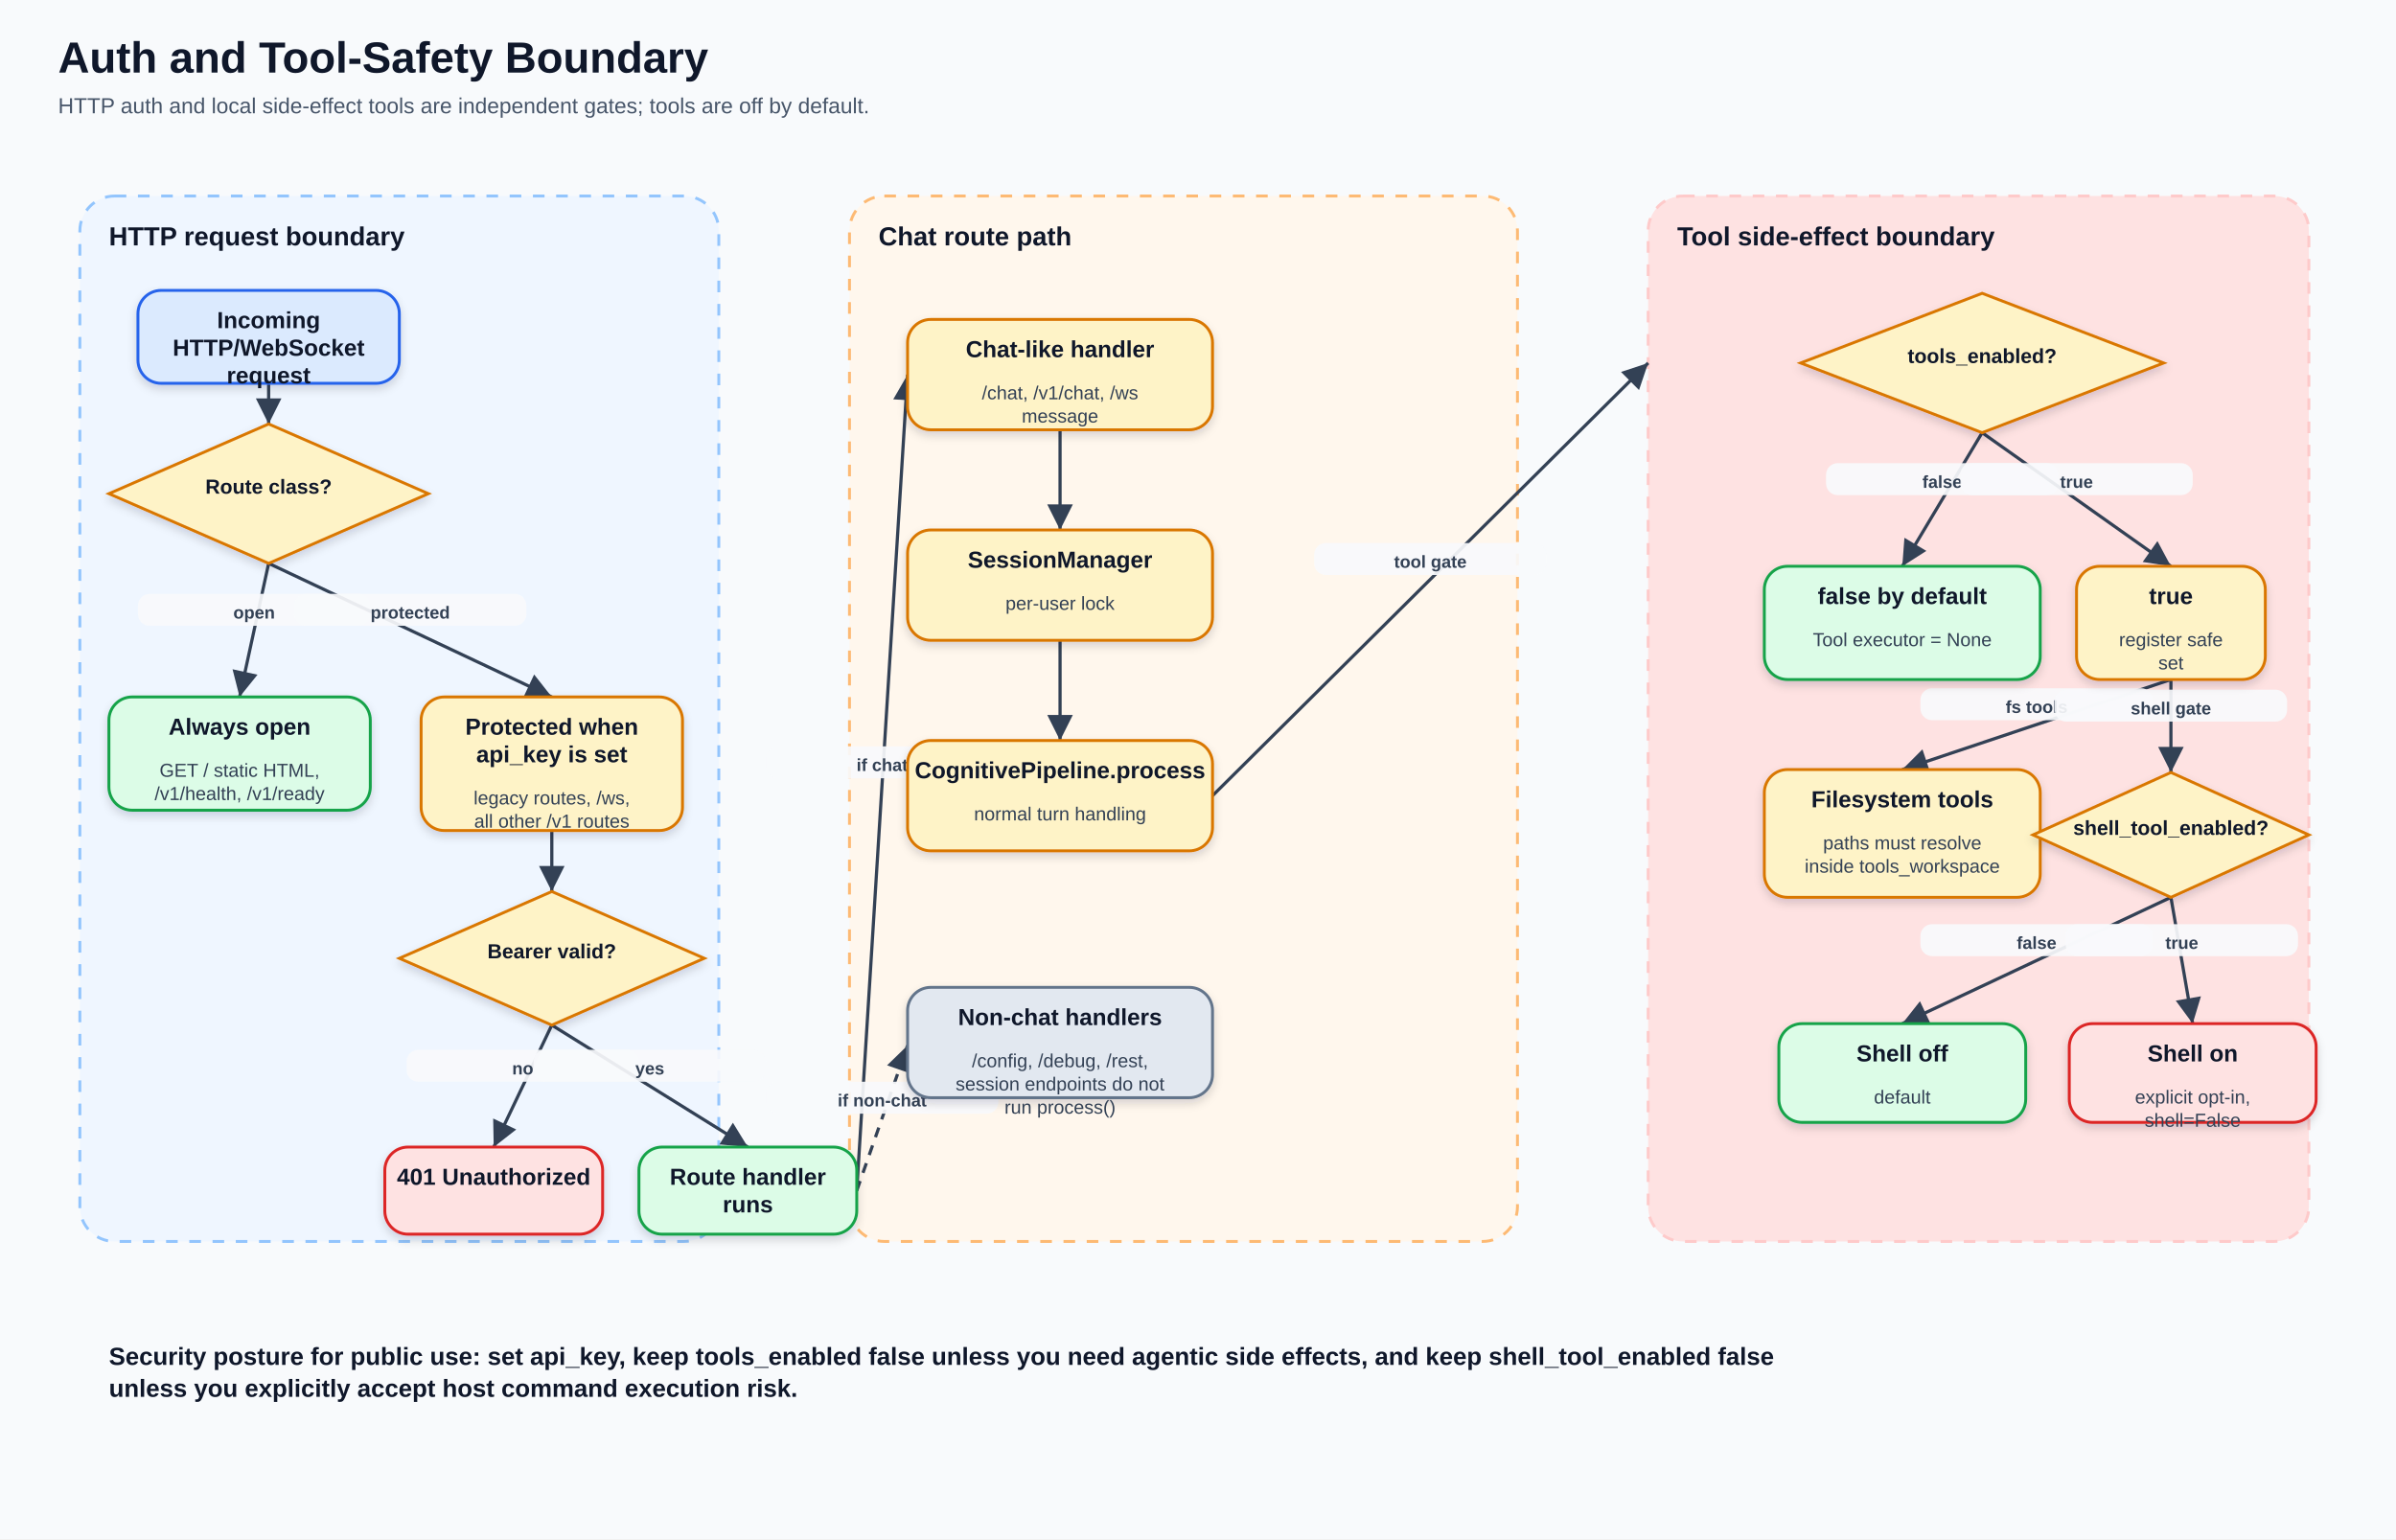
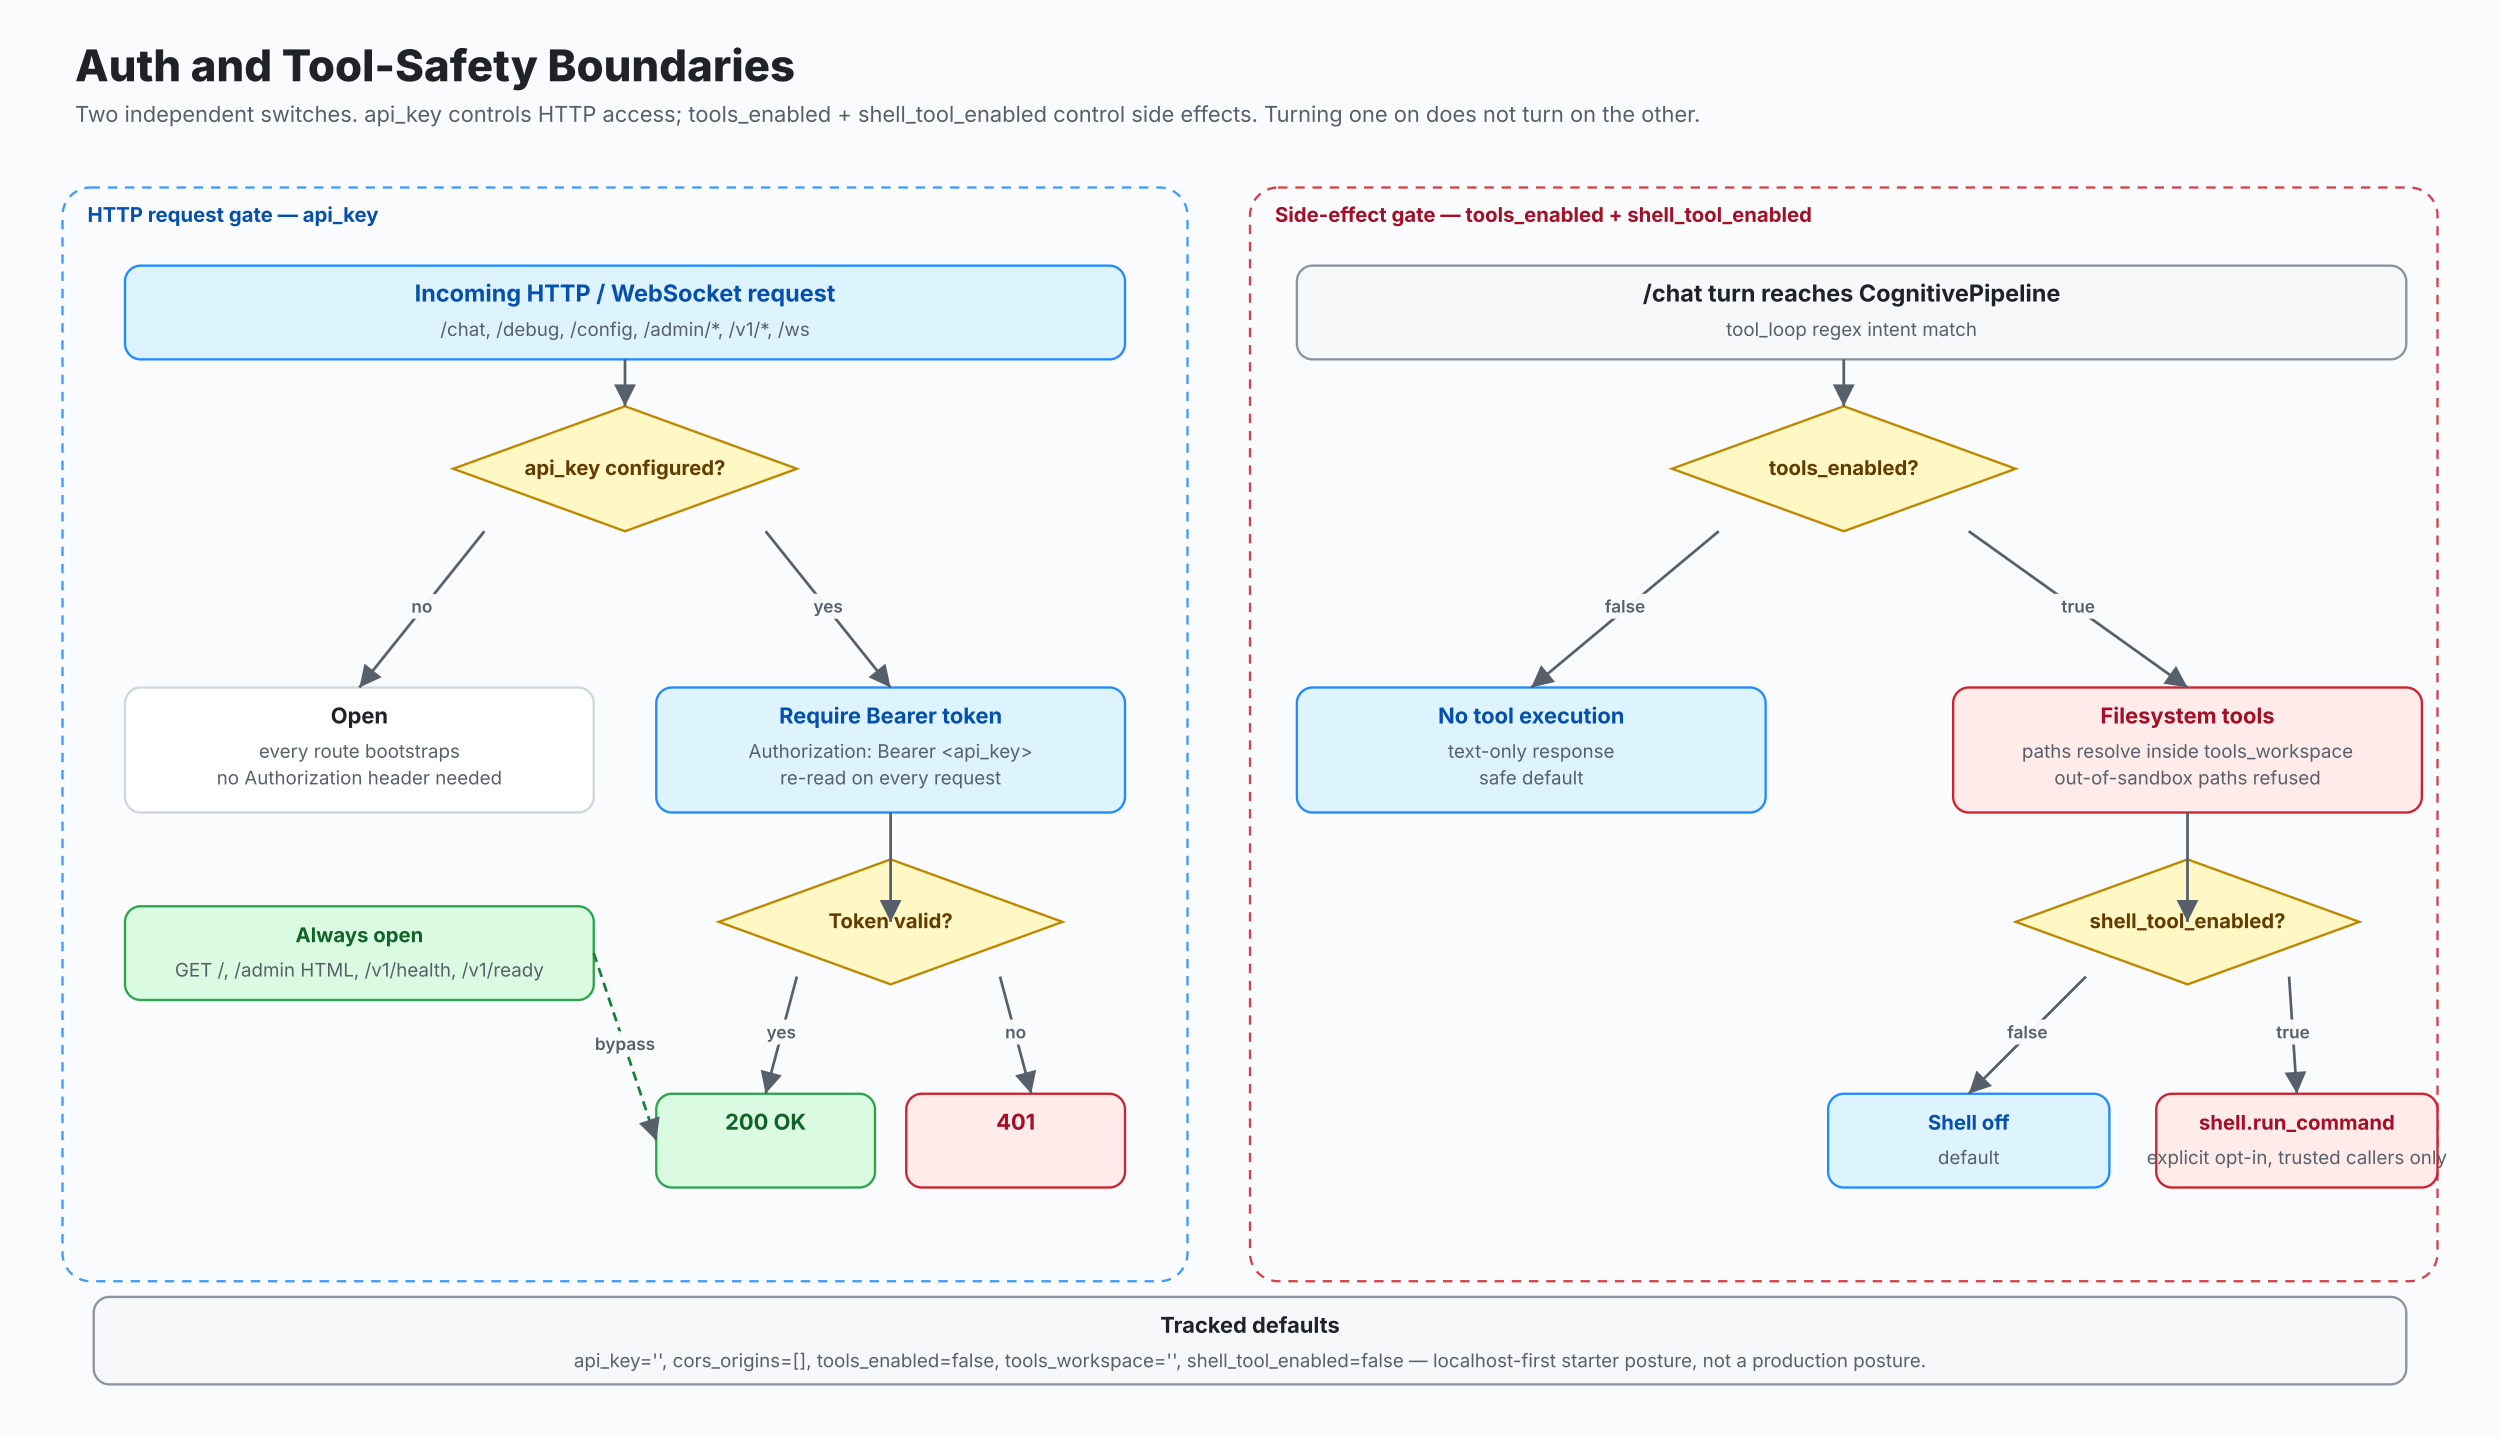
- <svg xmlns="http://www.w3.org/2000/svg" width="1650" height="1060" viewBox="0 0 1650 1060" role="img" aria-labelledby="title desc">
+ <svg xmlns="http://www.w3.org/2000/svg" width="1600" height="920" viewBox="0 0 1600 920" role="img" aria-labelledby="title desc">
  <defs>
-     <marker id="arrow" markerWidth="12" markerHeight="12" refX="10" refY="6" orient="auto" markerUnits="strokeWidth">
-       <path d="M2,2 L10,6 L2,10 Z" fill="#334155" />
+     <marker id="arrowhead" markerWidth="10" markerHeight="10" refX="9" refY="5" orient="auto" markerUnits="strokeWidth">
+       <path d="M1,1 L9,5 L1,9 Z" fill="#57606a" />
    </marker>
-     <filter id="shadow" x="-10%" y="-10%" width="120%" height="130%">
-       <feDropShadow dx="0" dy="3" stdDeviation="3" flood-color="#0f172a" flood-opacity="0.16" />
-     </filter>
-     <style>
-     .title { font-family: 'Segoe UI', Arial, sans-serif; font-size: 30px; font-weight: 800; fill: #0f172a; }
-     .subtitle { font-family: 'Segoe UI', Arial, sans-serif; font-size: 15px; fill: #475569; }
-     .group-title { font-family: 'Segoe UI', Arial, sans-serif; font-size: 18px; font-weight: 800; fill: #0f172a; }
-     .box-title { font-family: 'Segoe UI', Arial, sans-serif; font-weight: 800; fill: #0f172a; }
-     .box-body { font-family: 'Segoe UI', Arial, sans-serif; fill: #334155; }
-     .edge-label { font-family: 'Segoe UI', Arial, sans-serif; font-size: 12px; font-weight: 700; fill: #334155; }
-     .plain { font-family: 'Segoe UI', Arial, sans-serif; }
-   </style>
  </defs>
-   <rect width="100%" height="100%" fill="#f8fafc" />
-   <text x="40" y="50" class="title">Auth and Tool-Safety Boundary</text>
-   <text x="40" y="78" class="subtitle">HTTP auth and local side-effect tools are independent gates; tools are off by default.</text>
-   <rect x="55" y="135" width="440" height="720" rx="24" fill="#eff6ff" stroke="#93c5fd" stroke-width="2" stroke-dasharray="8 8" />
-   <text x="75" y="169" class="group-title">HTTP request boundary</text>
-   <rect x="585" y="135" width="460" height="720" rx="24" fill="#fff7ed" stroke="#fdba74" stroke-width="2" stroke-dasharray="8 8" />
-   <text x="605" y="169" class="group-title">Chat route path</text>
-   <rect x="1135" y="135" width="455" height="720" rx="24" fill="#fee2e2" stroke="#fecaca" stroke-width="2" stroke-dasharray="8 8" />
-   <text x="1155" y="169" class="group-title">Tool side-effect boundary</text>
-   <path d="M185,264 L185,292" fill="none" stroke="#334155" stroke-width="2.2" marker-end="url(#arrow)" />
-   <path d="M185,388 L165,480" fill="none" stroke="#334155" stroke-width="2.2" marker-end="url(#arrow)" />
-   <rect x="95.0" y="409.0" width="160" height="22" rx="8" fill="#f8fafc" opacity="0.92" />
-   <text x="175.0" y="426.0" text-anchor="middle" class="edge-label">open</text>
-   <path d="M185,388 L380,480" fill="none" stroke="#334155" stroke-width="2.2" marker-end="url(#arrow)" />
-   <rect x="202.5" y="409.0" width="160" height="22" rx="8" fill="#f8fafc" opacity="0.92" />
-   <text x="282.5" y="426.0" text-anchor="middle" class="edge-label">protected</text>
-   <path d="M380,572 L380,614" fill="none" stroke="#334155" stroke-width="2.2" marker-end="url(#arrow)" />
-   <path d="M380,706 L340,790" fill="none" stroke="#334155" stroke-width="2.2" marker-end="url(#arrow)" />
-   <rect x="280.0" y="723.0" width="160" height="22" rx="8" fill="#f8fafc" opacity="0.92" />
-   <text x="360.0" y="740.0" text-anchor="middle" class="edge-label">no</text>
-   <path d="M380,706 L515,790" fill="none" stroke="#334155" stroke-width="2.2" marker-end="url(#arrow)" />
-   <rect x="367.5" y="723.0" width="160" height="22" rx="8" fill="#f8fafc" opacity="0.92" />
-   <text x="447.5" y="740.0" text-anchor="middle" class="edge-label">yes</text>
-   <path d="M590,820 L625,258" fill="none" stroke="#334155" stroke-width="2.2" marker-end="url(#arrow)" />
-   <rect x="527.5" y="514.0" width="160" height="22" rx="8" fill="#f8fafc" opacity="0.92" />
-   <text x="607.5" y="531.0" text-anchor="middle" class="edge-label">if chat</text>
-   <path d="M590,820 L625,720" fill="none" stroke="#334155" stroke-width="2.2" marker-end="url(#arrow)" stroke-dasharray="7 6" />
-   <rect x="527.5" y="745.0" width="160" height="22" rx="8" fill="#f8fafc" opacity="0.92" />
-   <text x="607.5" y="762.0" text-anchor="middle" class="edge-label">if non-chat</text>
-   <path d="M730,296 L730,365" fill="none" stroke="#334155" stroke-width="2.2" marker-end="url(#arrow)" />
-   <path d="M730,441 L730,510" fill="none" stroke="#334155" stroke-width="2.2" marker-end="url(#arrow)" />
-   <path d="M835,548 L1135,250" fill="none" stroke="#334155" stroke-width="2.2" marker-end="url(#arrow)" />
-   <rect x="905.0" y="374.0" width="160" height="22" rx="8" fill="#f8fafc" opacity="0.92" />
-   <text x="985.0" y="391.0" text-anchor="middle" class="edge-label">tool gate</text>
-   <path d="M1365,298 L1310,390" fill="none" stroke="#334155" stroke-width="2.2" marker-end="url(#arrow)" />
-   <rect x="1257.5" y="319.0" width="160" height="22" rx="8" fill="#f8fafc" opacity="0.92" />
-   <text x="1337.5" y="336.0" text-anchor="middle" class="edge-label">false</text>
-   <path d="M1365,298 L1495,390" fill="none" stroke="#334155" stroke-width="2.2" marker-end="url(#arrow)" />
-   <rect x="1350.0" y="319.0" width="160" height="22" rx="8" fill="#f8fafc" opacity="0.92" />
-   <text x="1430.0" y="336.0" text-anchor="middle" class="edge-label">true</text>
-   <path d="M1495,468 L1310,530" fill="none" stroke="#334155" stroke-width="2.2" marker-end="url(#arrow)" />
-   <rect x="1322.5" y="474.0" width="160" height="22" rx="8" fill="#f8fafc" opacity="0.92" />
-   <text x="1402.5" y="491.0" text-anchor="middle" class="edge-label">fs tools</text>
-   <path d="M1495,468 L1495,532" fill="none" stroke="#334155" stroke-width="2.2" marker-end="url(#arrow)" />
-   <rect x="1415.0" y="475.0" width="160" height="22" rx="8" fill="#f8fafc" opacity="0.92" />
-   <text x="1495.0" y="492.0" text-anchor="middle" class="edge-label">shell gate</text>
-   <path d="M1495,618 L1310,705" fill="none" stroke="#334155" stroke-width="2.2" marker-end="url(#arrow)" />
-   <rect x="1322.5" y="636.5" width="160" height="22" rx="8" fill="#f8fafc" opacity="0.92" />
-   <text x="1402.5" y="653.5" text-anchor="middle" class="edge-label">false</text>
-   <path d="M1495,618 L1510,705" fill="none" stroke="#334155" stroke-width="2.2" marker-end="url(#arrow)" />
-   <rect x="1422.5" y="636.5" width="160" height="22" rx="8" fill="#f8fafc" opacity="0.92" />
-   <text x="1502.5" y="653.5" text-anchor="middle" class="edge-label">true</text>
-   <rect x="95" y="200" width="180" height="64" rx="16" fill="#dbeafe" stroke="#2563eb" stroke-width="2" filter="url(#shadow)" />
-   <text x="185.0" y="226" text-anchor="middle" class="box-title" style="font-size:16px">Incoming</text>
-   <text x="185.0" y="245" text-anchor="middle" class="box-title" style="font-size:16px">HTTP/WebSocket</text>
-   <text x="185.0" y="264" text-anchor="middle" class="box-title" style="font-size:16px">request</text>
-   <polygon points="185,292.0 295.0,340 185,388.0 75.0,340" fill="#fef3c7" stroke="#d97706" stroke-width="2" filter="url(#shadow)" />
-   <text x="185" y="340" text-anchor="middle" class="box-title" style="font-size:14px">Route class?</text>
-   <rect x="75" y="480" width="180" height="78" rx="16" fill="#dcfce7" stroke="#16a34a" stroke-width="2" filter="url(#shadow)" />
-   <text x="165.0" y="506" text-anchor="middle" class="box-title" style="font-size:16px">Always open</text>
-   <text x="165.0" y="535" text-anchor="middle" class="box-body" style="font-size:13px">GET / static HTML,</text>
-   <text x="165.0" y="551" text-anchor="middle" class="box-body" style="font-size:13px">/v1/health, /v1/ready</text>
-   <rect x="290" y="480" width="180" height="92" rx="16" fill="#fef3c7" stroke="#d97706" stroke-width="2" filter="url(#shadow)" />
-   <text x="380.0" y="506" text-anchor="middle" class="box-title" style="font-size:16px">Protected when</text>
-   <text x="380.0" y="525" text-anchor="middle" class="box-title" style="font-size:16px">api_key is set</text>
-   <text x="380.0" y="554" text-anchor="middle" class="box-body" style="font-size:13px">legacy routes, /ws,</text>
-   <text x="380.0" y="570" text-anchor="middle" class="box-body" style="font-size:13px">all other /v1 routes</text>
-   <polygon points="380,614.0 485.0,660 380,706.0 275.0,660" fill="#fef3c7" stroke="#d97706" stroke-width="2" filter="url(#shadow)" />
-   <text x="380" y="660" text-anchor="middle" class="box-title" style="font-size:14px">Bearer valid?</text>
-   <rect x="265" y="790" width="150" height="60" rx="16" fill="#fee2e2" stroke="#dc2626" stroke-width="2" filter="url(#shadow)" />
-   <text x="340.0" y="816" text-anchor="middle" class="box-title" style="font-size:16px">401 Unauthorized</text>
-   <rect x="440" y="790" width="150" height="60" rx="16" fill="#dcfce7" stroke="#16a34a" stroke-width="2" filter="url(#shadow)" />
-   <text x="515.0" y="816" text-anchor="middle" class="box-title" style="font-size:16px">Route handler</text>
-   <text x="515.0" y="835" text-anchor="middle" class="box-title" style="font-size:16px">runs</text>
-   <rect x="625" y="220" width="210" height="76" rx="16" fill="#fef3c7" stroke="#d97706" stroke-width="2" filter="url(#shadow)" />
-   <text x="730.0" y="246" text-anchor="middle" class="box-title" style="font-size:16px">Chat-like handler</text>
-   <text x="730.0" y="275" text-anchor="middle" class="box-body" style="font-size:13px">/chat, /v1/chat, /ws</text>
-   <text x="730.0" y="291" text-anchor="middle" class="box-body" style="font-size:13px">message</text>
-   <rect x="625" y="365" width="210" height="76" rx="16" fill="#fef3c7" stroke="#d97706" stroke-width="2" filter="url(#shadow)" />
-   <text x="730.0" y="391" text-anchor="middle" class="box-title" style="font-size:16px">SessionManager</text>
-   <text x="730.0" y="420" text-anchor="middle" class="box-body" style="font-size:13px">per-user lock</text>
-   <rect x="625" y="510" width="210" height="76" rx="16" fill="#fef3c7" stroke="#d97706" stroke-width="2" filter="url(#shadow)" />
-   <text x="730.0" y="536" text-anchor="middle" class="box-title" style="font-size:16px">CognitivePipeline.process</text>
-   <text x="730.0" y="565" text-anchor="middle" class="box-body" style="font-size:13px">normal turn handling</text>
-   <rect x="625" y="680" width="210" height="76" rx="16" fill="#e2e8f0" stroke="#64748b" stroke-width="2" filter="url(#shadow)" />
-   <text x="730.0" y="706" text-anchor="middle" class="box-title" style="font-size:16px">Non-chat handlers</text>
-   <text x="730.0" y="735" text-anchor="middle" class="box-body" style="font-size:13px">/config, /debug, /rest,</text>
-   <text x="730.0" y="751" text-anchor="middle" class="box-body" style="font-size:13px">session endpoints do not</text>
-   <text x="730.0" y="767" text-anchor="middle" class="box-body" style="font-size:13px">run process()</text>
-   <polygon points="1365,202.0 1490.0,250 1365,298.0 1240.0,250" fill="#fef3c7" stroke="#d97706" stroke-width="2" filter="url(#shadow)" />
-   <text x="1365" y="250" text-anchor="middle" class="box-title" style="font-size:14px">tools_enabled?</text>
-   <rect x="1215" y="390" width="190" height="78" rx="16" fill="#dcfce7" stroke="#16a34a" stroke-width="2" filter="url(#shadow)" />
-   <text x="1310.0" y="416" text-anchor="middle" class="box-title" style="font-size:16px">false by default</text>
-   <text x="1310.0" y="445" text-anchor="middle" class="box-body" style="font-size:13px">Tool executor = None</text>
-   <rect x="1430" y="390" width="130" height="78" rx="16" fill="#fef3c7" stroke="#d97706" stroke-width="2" filter="url(#shadow)" />
-   <text x="1495.0" y="416" text-anchor="middle" class="box-title" style="font-size:16px">true</text>
-   <text x="1495.0" y="445" text-anchor="middle" class="box-body" style="font-size:13px">register safe</text>
-   <text x="1495.0" y="461" text-anchor="middle" class="box-body" style="font-size:13px">set</text>
-   <rect x="1215" y="530" width="190" height="88" rx="16" fill="#fef3c7" stroke="#d97706" stroke-width="2" filter="url(#shadow)" />
-   <text x="1310.0" y="556" text-anchor="middle" class="box-title" style="font-size:16px">Filesystem tools</text>
-   <text x="1310.0" y="585" text-anchor="middle" class="box-body" style="font-size:13px">paths must resolve</text>
-   <text x="1310.0" y="601" text-anchor="middle" class="box-body" style="font-size:13px">inside tools_workspace</text>
-   <polygon points="1495,532.0 1590.0,575 1495,618.0 1400.0,575" fill="#fef3c7" stroke="#d97706" stroke-width="2" filter="url(#shadow)" />
-   <text x="1495" y="575" text-anchor="middle" class="box-title" style="font-size:14px">shell_tool_enabled?</text>
-   <rect x="1225" y="705" width="170" height="68" rx="16" fill="#dcfce7" stroke="#16a34a" stroke-width="2" filter="url(#shadow)" />
-   <text x="1310.0" y="731" text-anchor="middle" class="box-title" style="font-size:16px">Shell off</text>
-   <text x="1310.0" y="760" text-anchor="middle" class="box-body" style="font-size:13px">default</text>
-   <rect x="1425" y="705" width="170" height="68" rx="16" fill="#fee2e2" stroke="#dc2626" stroke-width="2" filter="url(#shadow)" />
-   <text x="1510.0" y="731" text-anchor="middle" class="box-title" style="font-size:16px">Shell on</text>
-   <text x="1510.0" y="760" text-anchor="middle" class="box-body" style="font-size:13px">explicit opt-in,</text>
-   <text x="1510.0" y="776" text-anchor="middle" class="box-body" style="font-size:13px">shell=False</text>
-   <text x="75" y="940" text-anchor="start" fill="#0f172a" font-size="17" font-weight="700" class="plain">Security posture for public use: set api_key, keep tools_enabled false unless you need agentic side effects, and keep shell_tool_enabled false</text>
-   <text x="75" y="962" text-anchor="start" fill="#0f172a" font-size="17" font-weight="700" class="plain">unless you explicitly accept host command execution risk.</text>
+   <rect width="100%" height="100%" fill="#fafbfc" />
+   <text x="48" y="52" text-anchor="start" font-family="'Inter', 'Segoe UI', -apple-system, BlinkMacSystemFont, Arial, sans-serif" font-size="28" font-weight="800" fill="#1f2328">Auth and Tool-Safety Boundaries</text>
+   <text x="48" y="78" text-anchor="start" font-family="'Inter', 'Segoe UI', -apple-system, BlinkMacSystemFont, Arial, sans-serif" font-size="14" font-weight="400" fill="#57606a">Two independent switches. api_key controls HTTP access; tools_enabled + shell_tool_enabled control side effects. Turning one on does not turn on the other.</text>
+   <rect x="40" y="120" width="720" height="700" rx="18" fill="none" stroke="#218bff" stroke-width="1.5" stroke-dasharray="6 5" opacity="0.85" />
+   <text x="56" y="142" text-anchor="start" font-family="'Inter', 'Segoe UI', -apple-system, BlinkMacSystemFont, Arial, sans-serif" font-size="13" font-weight="700" fill="#0550ae">HTTP request gate — api_key</text>
+   <rect x="800" y="120" width="760" height="700" rx="18" fill="none" stroke="#cf222e" stroke-width="1.5" stroke-dasharray="6 5" opacity="0.85" />
+   <text x="816" y="142" text-anchor="start" font-family="'Inter', 'Segoe UI', -apple-system, BlinkMacSystemFont, Arial, sans-serif" font-size="13" font-weight="700" fill="#a40e26">Side-effect gate — tools_enabled + shell_tool_enabled</text>
+   <rect x="80" y="170" width="640" height="60" rx="10" fill="#ddf4ff" stroke="#218bff" stroke-width="1.5" />
+   <text x="400.0" y="193" text-anchor="middle" font-family="'Inter', 'Segoe UI', -apple-system, BlinkMacSystemFont, Arial, sans-serif" font-size="15" font-weight="700" fill="#0550ae">Incoming HTTP / WebSocket request</text>
+   <text x="400.0" y="215" text-anchor="middle" font-family="'Inter', 'Segoe UI', -apple-system, BlinkMacSystemFont, Arial, sans-serif" font-size="12" font-weight="400" fill="#57606a">/chat, /debug, /config, /admin/*, /v1/*, /ws</text>
+   <polygon points="400,260.0 510.0,300 400,340.0 290.0,300" fill="#fff8c5" stroke="#bf8700" stroke-width="1.5" />
+   <text x="400" y="304" text-anchor="middle" font-family="'Inter', 'Segoe UI', -apple-system, BlinkMacSystemFont, Arial, sans-serif" font-size="13" font-weight="700" fill="#633c01">api_key configured?</text>
+   <rect x="80" y="440" width="300" height="80" rx="10" fill="#ffffff" stroke="#d0d7de" stroke-width="1.5" />
+   <text x="230.0" y="463" text-anchor="middle" font-family="'Inter', 'Segoe UI', -apple-system, BlinkMacSystemFont, Arial, sans-serif" font-size="14" font-weight="700" fill="#1f2328">Open</text>
+   <text x="230.0" y="485" text-anchor="middle" font-family="'Inter', 'Segoe UI', -apple-system, BlinkMacSystemFont, Arial, sans-serif" font-size="12" font-weight="400" fill="#57606a">every route bootstraps</text>
+   <text x="230.0" y="502" text-anchor="middle" font-family="'Inter', 'Segoe UI', -apple-system, BlinkMacSystemFont, Arial, sans-serif" font-size="12" font-weight="400" fill="#57606a">no Authorization header needed</text>
+   <rect x="420" y="440" width="300" height="80" rx="10" fill="#ddf4ff" stroke="#218bff" stroke-width="1.5" />
+   <text x="570.0" y="463" text-anchor="middle" font-family="'Inter', 'Segoe UI', -apple-system, BlinkMacSystemFont, Arial, sans-serif" font-size="14" font-weight="700" fill="#0550ae">Require Bearer token</text>
+   <text x="570.0" y="485" text-anchor="middle" font-family="'Inter', 'Segoe UI', -apple-system, BlinkMacSystemFont, Arial, sans-serif" font-size="12" font-weight="400" fill="#57606a">Authorization: Bearer &lt;api_key&gt;</text>
+   <text x="570.0" y="502" text-anchor="middle" font-family="'Inter', 'Segoe UI', -apple-system, BlinkMacSystemFont, Arial, sans-serif" font-size="12" font-weight="400" fill="#57606a">re-read on every request</text>
+   <polygon points="570,550.0 680.0,590 570,630.0 460.0,590" fill="#fff8c5" stroke="#bf8700" stroke-width="1.5" />
+   <text x="570" y="594" text-anchor="middle" font-family="'Inter', 'Segoe UI', -apple-system, BlinkMacSystemFont, Arial, sans-serif" font-size="13" font-weight="700" fill="#633c01">Token valid?</text>
+   <rect x="420" y="700" width="140" height="60" rx="10" fill="#dafbe1" stroke="#2da44e" stroke-width="1.5" />
+   <text x="490.0" y="723" text-anchor="middle" font-family="'Inter', 'Segoe UI', -apple-system, BlinkMacSystemFont, Arial, sans-serif" font-size="14" font-weight="700" fill="#116329">200 OK</text>
+   <rect x="580" y="700" width="140" height="60" rx="10" fill="#ffebe9" stroke="#cf222e" stroke-width="1.5" />
+   <text x="650.0" y="723" text-anchor="middle" font-family="'Inter', 'Segoe UI', -apple-system, BlinkMacSystemFont, Arial, sans-serif" font-size="14" font-weight="700" fill="#a40e26">401</text>
+   <rect x="80" y="580" width="300" height="60" rx="10" fill="#dafbe1" stroke="#2da44e" stroke-width="1.5" />
+   <text x="230.0" y="603" text-anchor="middle" font-family="'Inter', 'Segoe UI', -apple-system, BlinkMacSystemFont, Arial, sans-serif" font-size="13" font-weight="700" fill="#116329">Always open</text>
+   <text x="230.0" y="625" text-anchor="middle" font-family="'Inter', 'Segoe UI', -apple-system, BlinkMacSystemFont, Arial, sans-serif" font-size="12" font-weight="400" fill="#57606a">GET /, /admin HTML, /v1/health, /v1/ready</text>
+   <rect x="830" y="170" width="710" height="60" rx="10" fill="#f6f8fa" stroke="#8c959f" stroke-width="1.5" />
+   <text x="1185.0" y="193" text-anchor="middle" font-family="'Inter', 'Segoe UI', -apple-system, BlinkMacSystemFont, Arial, sans-serif" font-size="15" font-weight="700" fill="#1f2328">/chat turn reaches CognitivePipeline</text>
+   <text x="1185.0" y="215" text-anchor="middle" font-family="'Inter', 'Segoe UI', -apple-system, BlinkMacSystemFont, Arial, sans-serif" font-size="12" font-weight="400" fill="#57606a">tool_loop regex intent match</text>
+   <polygon points="1180,260.0 1290.0,300 1180,340.0 1070.0,300" fill="#fff8c5" stroke="#bf8700" stroke-width="1.5" />
+   <text x="1180" y="304" text-anchor="middle" font-family="'Inter', 'Segoe UI', -apple-system, BlinkMacSystemFont, Arial, sans-serif" font-size="13" font-weight="700" fill="#633c01">tools_enabled?</text>
+   <rect x="830" y="440" width="300" height="80" rx="10" fill="#ddf4ff" stroke="#218bff" stroke-width="1.5" />
+   <text x="980.0" y="463" text-anchor="middle" font-family="'Inter', 'Segoe UI', -apple-system, BlinkMacSystemFont, Arial, sans-serif" font-size="14" font-weight="700" fill="#0550ae">No tool execution</text>
+   <text x="980.0" y="485" text-anchor="middle" font-family="'Inter', 'Segoe UI', -apple-system, BlinkMacSystemFont, Arial, sans-serif" font-size="12" font-weight="400" fill="#57606a">text-only response</text>
+   <text x="980.0" y="502" text-anchor="middle" font-family="'Inter', 'Segoe UI', -apple-system, BlinkMacSystemFont, Arial, sans-serif" font-size="12" font-weight="400" fill="#57606a">safe default</text>
+   <rect x="1250" y="440" width="300" height="80" rx="10" fill="#ffebe9" stroke="#cf222e" stroke-width="1.5" />
+   <text x="1400.0" y="463" text-anchor="middle" font-family="'Inter', 'Segoe UI', -apple-system, BlinkMacSystemFont, Arial, sans-serif" font-size="14" font-weight="700" fill="#a40e26">Filesystem tools</text>
+   <text x="1400.0" y="485" text-anchor="middle" font-family="'Inter', 'Segoe UI', -apple-system, BlinkMacSystemFont, Arial, sans-serif" font-size="12" font-weight="400" fill="#57606a">paths resolve inside tools_workspace</text>
+   <text x="1400.0" y="502" text-anchor="middle" font-family="'Inter', 'Segoe UI', -apple-system, BlinkMacSystemFont, Arial, sans-serif" font-size="12" font-weight="400" fill="#57606a">out-of-sandbox paths refused</text>
+   <polygon points="1400,550.0 1510.0,590 1400,630.0 1290.0,590" fill="#fff8c5" stroke="#bf8700" stroke-width="1.5" />
+   <text x="1400" y="594" text-anchor="middle" font-family="'Inter', 'Segoe UI', -apple-system, BlinkMacSystemFont, Arial, sans-serif" font-size="13" font-weight="700" fill="#633c01">shell_tool_enabled?</text>
+   <rect x="1170" y="700" width="180" height="60" rx="10" fill="#ddf4ff" stroke="#218bff" stroke-width="1.5" />
+   <text x="1260.0" y="723" text-anchor="middle" font-family="'Inter', 'Segoe UI', -apple-system, BlinkMacSystemFont, Arial, sans-serif" font-size="13" font-weight="700" fill="#0550ae">Shell off</text>
+   <text x="1260.0" y="745" text-anchor="middle" font-family="'Inter', 'Segoe UI', -apple-system, BlinkMacSystemFont, Arial, sans-serif" font-size="12" font-weight="400" fill="#57606a">default</text>
+   <rect x="1380" y="700" width="180" height="60" rx="10" fill="#ffebe9" stroke="#cf222e" stroke-width="1.5" />
+   <text x="1470.0" y="723" text-anchor="middle" font-family="'Inter', 'Segoe UI', -apple-system, BlinkMacSystemFont, Arial, sans-serif" font-size="13" font-weight="700" fill="#a40e26">shell.run_command</text>
+   <text x="1470.0" y="745" text-anchor="middle" font-family="'Inter', 'Segoe UI', -apple-system, BlinkMacSystemFont, Arial, sans-serif" font-size="12" font-weight="400" fill="#57606a">explicit opt-in, trusted callers only</text>
+   <path d="M400,230 L400,260" fill="none" stroke="#57606a" stroke-width="1.75" marker-end="url(#arrowhead)" />
+   <path d="M310,340 L230,440" fill="none" stroke="#57606a" stroke-width="1.75" marker-end="url(#arrowhead)" />
+   <rect x="259.0" y="380.0" width="22" height="16" rx="4" fill="#fafbfc" opacity="0.95" />
+   <text x="270.0" y="392.0" text-anchor="middle" font-family="'Inter', 'Segoe UI', -apple-system, BlinkMacSystemFont, Arial, sans-serif" font-size="11" font-weight="600" fill="#57606a">no</text>
+   <path d="M490,340 L570,440" fill="none" stroke="#57606a" stroke-width="1.75" marker-end="url(#arrowhead)" />
+   <rect x="515.5" y="380.0" width="29" height="16" rx="4" fill="#fafbfc" opacity="0.95" />
+   <text x="530.0" y="392.0" text-anchor="middle" font-family="'Inter', 'Segoe UI', -apple-system, BlinkMacSystemFont, Arial, sans-serif" font-size="11" font-weight="600" fill="#57606a">yes</text>
+   <path d="M570,520 L570,590" fill="none" stroke="#57606a" stroke-width="1.75" marker-end="url(#arrowhead)" />
+   <path d="M510,625 L490,700" fill="none" stroke="#57606a" stroke-width="1.75" marker-end="url(#arrowhead)" />
+   <rect x="485.5" y="652.5" width="29" height="16" rx="4" fill="#fafbfc" opacity="0.95" />
+   <text x="500.0" y="664.5" text-anchor="middle" font-family="'Inter', 'Segoe UI', -apple-system, BlinkMacSystemFont, Arial, sans-serif" font-size="11" font-weight="600" fill="#57606a">yes</text>
+   <path d="M640,625 L660,700" fill="none" stroke="#57606a" stroke-width="1.75" marker-end="url(#arrowhead)" />
+   <rect x="639.0" y="652.5" width="22" height="16" rx="4" fill="#fafbfc" opacity="0.95" />
+   <text x="650.0" y="664.5" text-anchor="middle" font-family="'Inter', 'Segoe UI', -apple-system, BlinkMacSystemFont, Arial, sans-serif" font-size="11" font-weight="600" fill="#57606a">no</text>
+   <path d="M380,610 L420,730" fill="none" stroke="#1a7f37" stroke-width="1.75" marker-end="url(#arrowhead)" stroke-dasharray="6 4" />
+   <rect x="375.0" y="660.0" width="50" height="16" rx="4" fill="#fafbfc" opacity="0.95" />
+   <text x="400.0" y="672.0" text-anchor="middle" font-family="'Inter', 'Segoe UI', -apple-system, BlinkMacSystemFont, Arial, sans-serif" font-size="11" font-weight="600" fill="#57606a">bypass</text>
+   <path d="M1180,230 L1180,260" fill="none" stroke="#57606a" stroke-width="1.75" marker-end="url(#arrowhead)" />
+   <path d="M1100,340 L980,440" fill="none" stroke="#57606a" stroke-width="1.75" marker-end="url(#arrowhead)" />
+   <rect x="1018.5" y="380.0" width="43" height="16" rx="4" fill="#fafbfc" opacity="0.95" />
+   <text x="1040.0" y="392.0" text-anchor="middle" font-family="'Inter', 'Segoe UI', -apple-system, BlinkMacSystemFont, Arial, sans-serif" font-size="11" font-weight="600" fill="#57606a">false</text>
+   <path d="M1260,340 L1400,440" fill="none" stroke="#57606a" stroke-width="1.75" marker-end="url(#arrowhead)" />
+   <rect x="1312.0" y="380.0" width="36" height="16" rx="4" fill="#fafbfc" opacity="0.95" />
+   <text x="1330.0" y="392.0" text-anchor="middle" font-family="'Inter', 'Segoe UI', -apple-system, BlinkMacSystemFont, Arial, sans-serif" font-size="11" font-weight="600" fill="#57606a">true</text>
+   <path d="M1400,520 L1400,590" fill="none" stroke="#57606a" stroke-width="1.75" marker-end="url(#arrowhead)" />
+   <path d="M1335,625 L1260,700" fill="none" stroke="#57606a" stroke-width="1.75" marker-end="url(#arrowhead)" />
+   <rect x="1276.0" y="652.5" width="43" height="16" rx="4" fill="#fafbfc" opacity="0.95" />
+   <text x="1297.5" y="664.5" text-anchor="middle" font-family="'Inter', 'Segoe UI', -apple-system, BlinkMacSystemFont, Arial, sans-serif" font-size="11" font-weight="600" fill="#57606a">false</text>
+   <path d="M1465,625 L1470,700" fill="none" stroke="#57606a" stroke-width="1.75" marker-end="url(#arrowhead)" />
+   <rect x="1449.5" y="652.5" width="36" height="16" rx="4" fill="#fafbfc" opacity="0.95" />
+   <text x="1467.5" y="664.5" text-anchor="middle" font-family="'Inter', 'Segoe UI', -apple-system, BlinkMacSystemFont, Arial, sans-serif" font-size="11" font-weight="600" fill="#57606a">true</text>
+   <rect x="60" y="830" width="1480" height="56" rx="10" fill="#f6f8fa" stroke="#8c959f" stroke-width="1.5" />
+   <text x="800.0" y="853" text-anchor="middle" font-family="'Inter', 'Segoe UI', -apple-system, BlinkMacSystemFont, Arial, sans-serif" font-size="14" font-weight="700" fill="#1f2328">Tracked defaults</text>
+   <text x="800.0" y="875" text-anchor="middle" font-family="'Inter', 'Segoe UI', -apple-system, BlinkMacSystemFont, Arial, sans-serif" font-size="12" font-weight="400" fill="#57606a">api_key='', cors_origins=[], tools_enabled=false, tools_workspace='', shell_tool_enabled=false — localhost-first starter posture, not a production posture.</text>
</svg>
